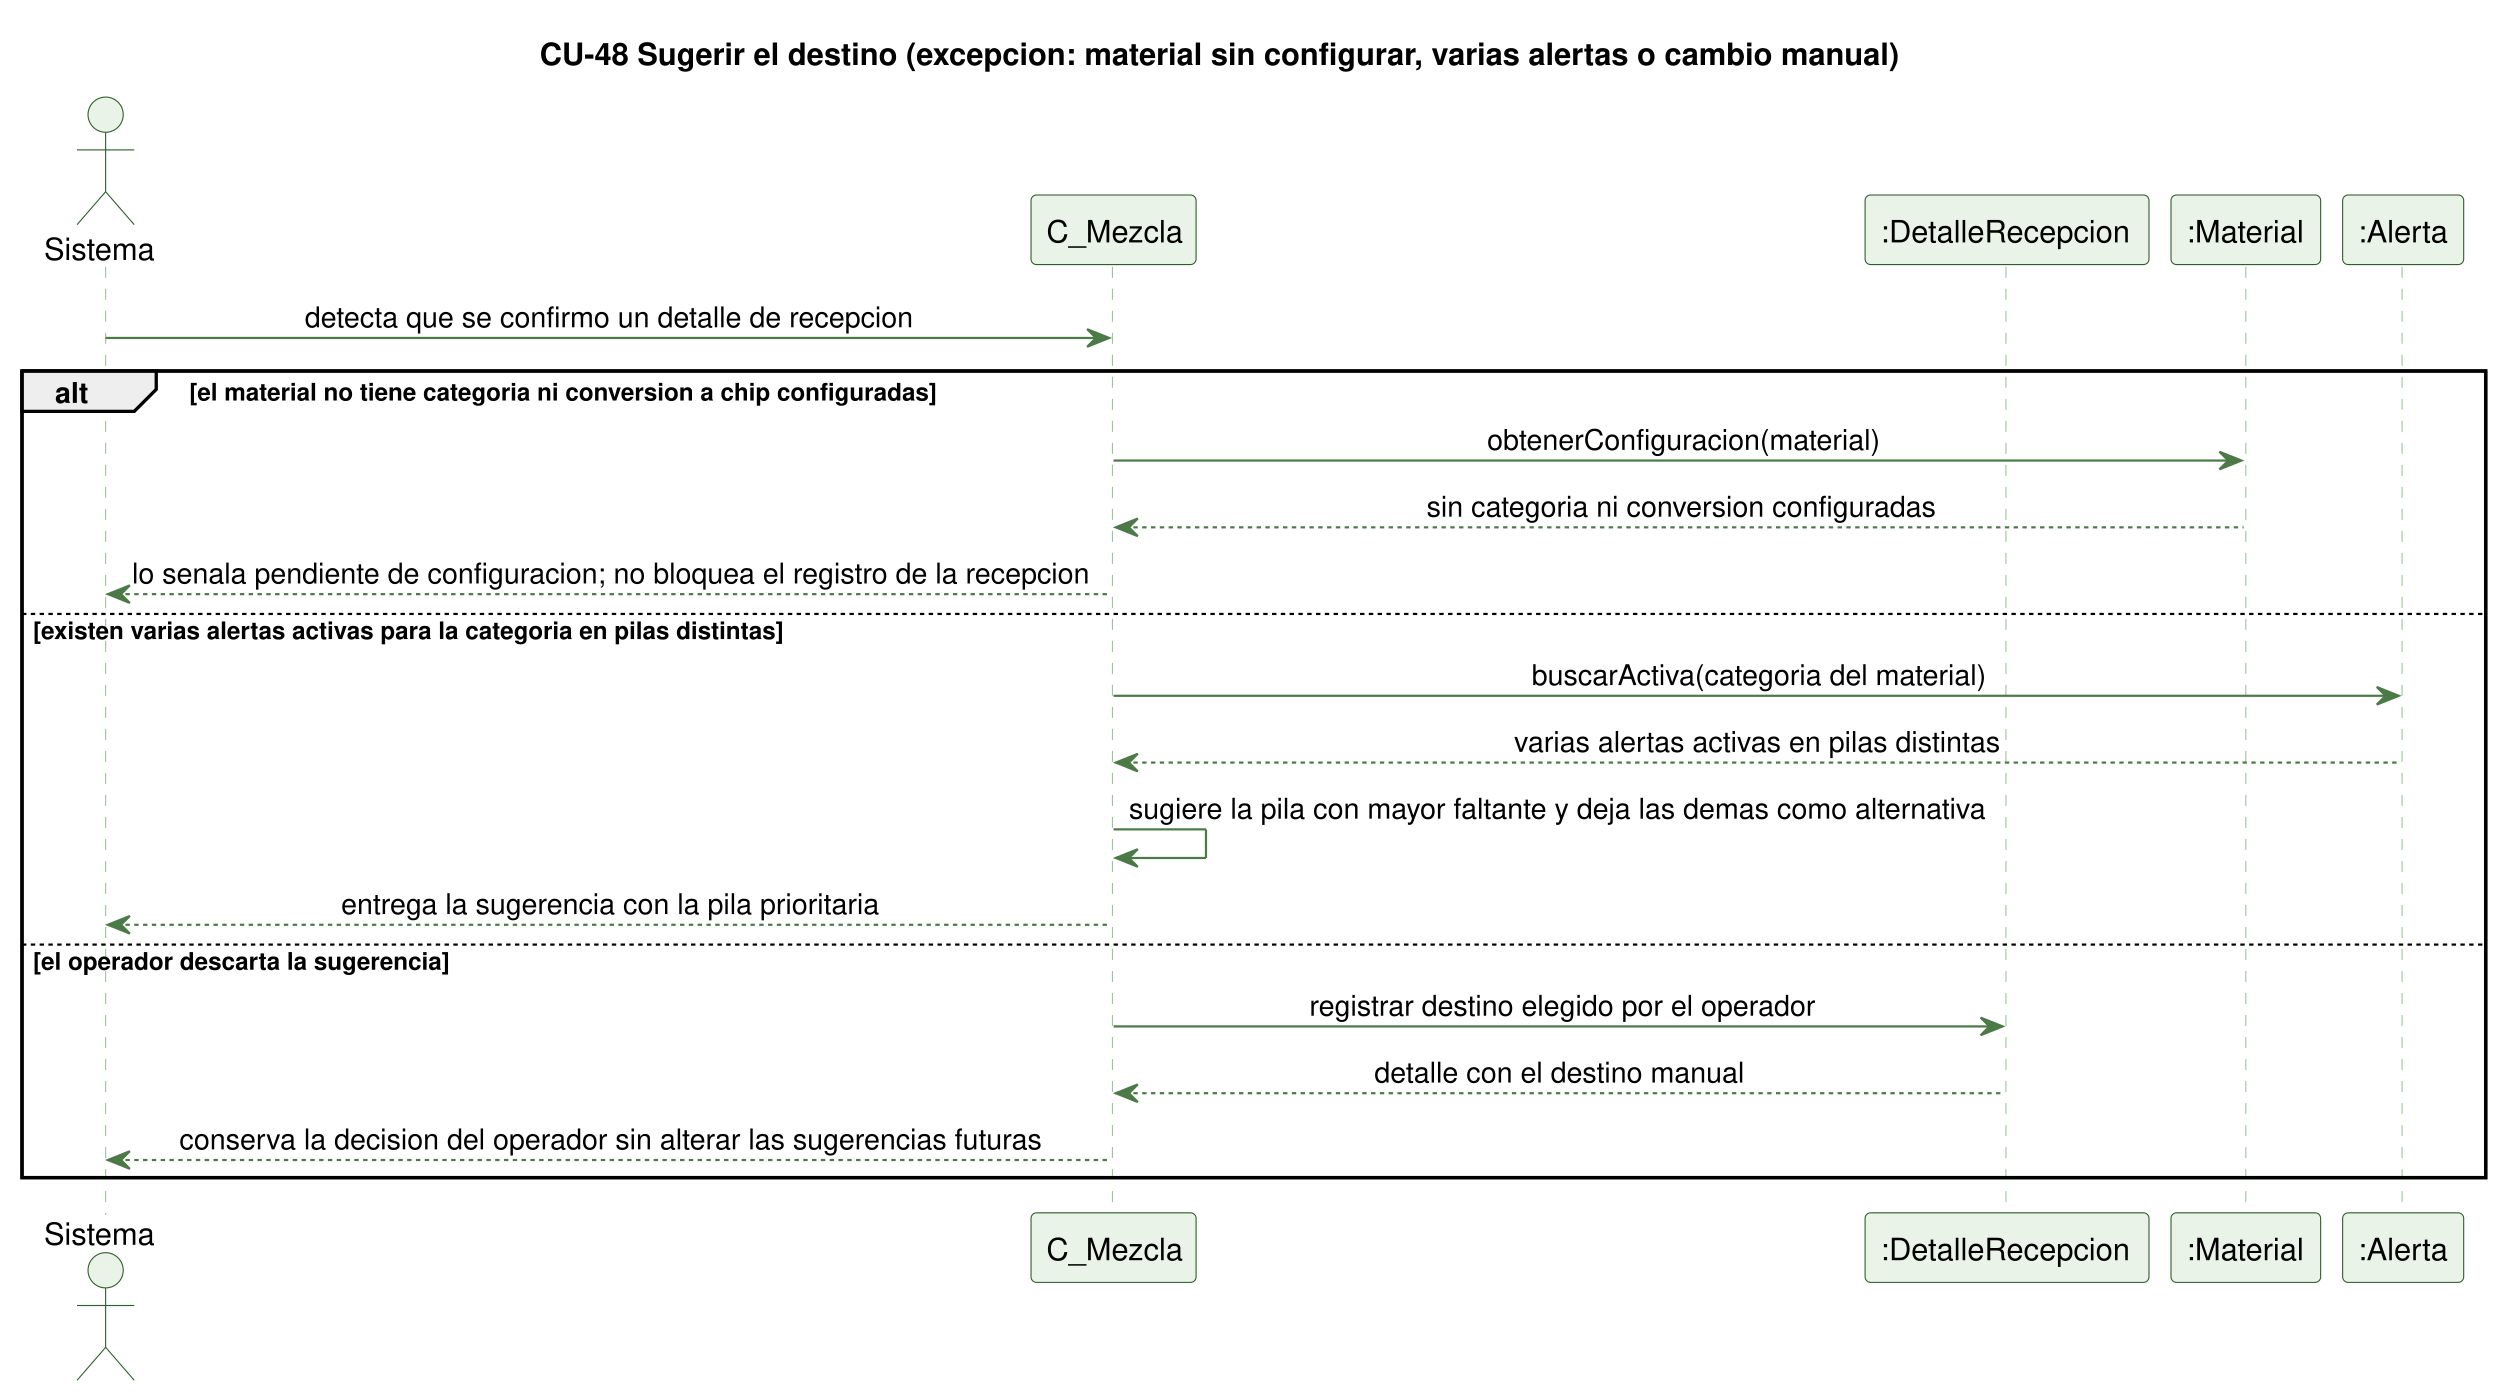
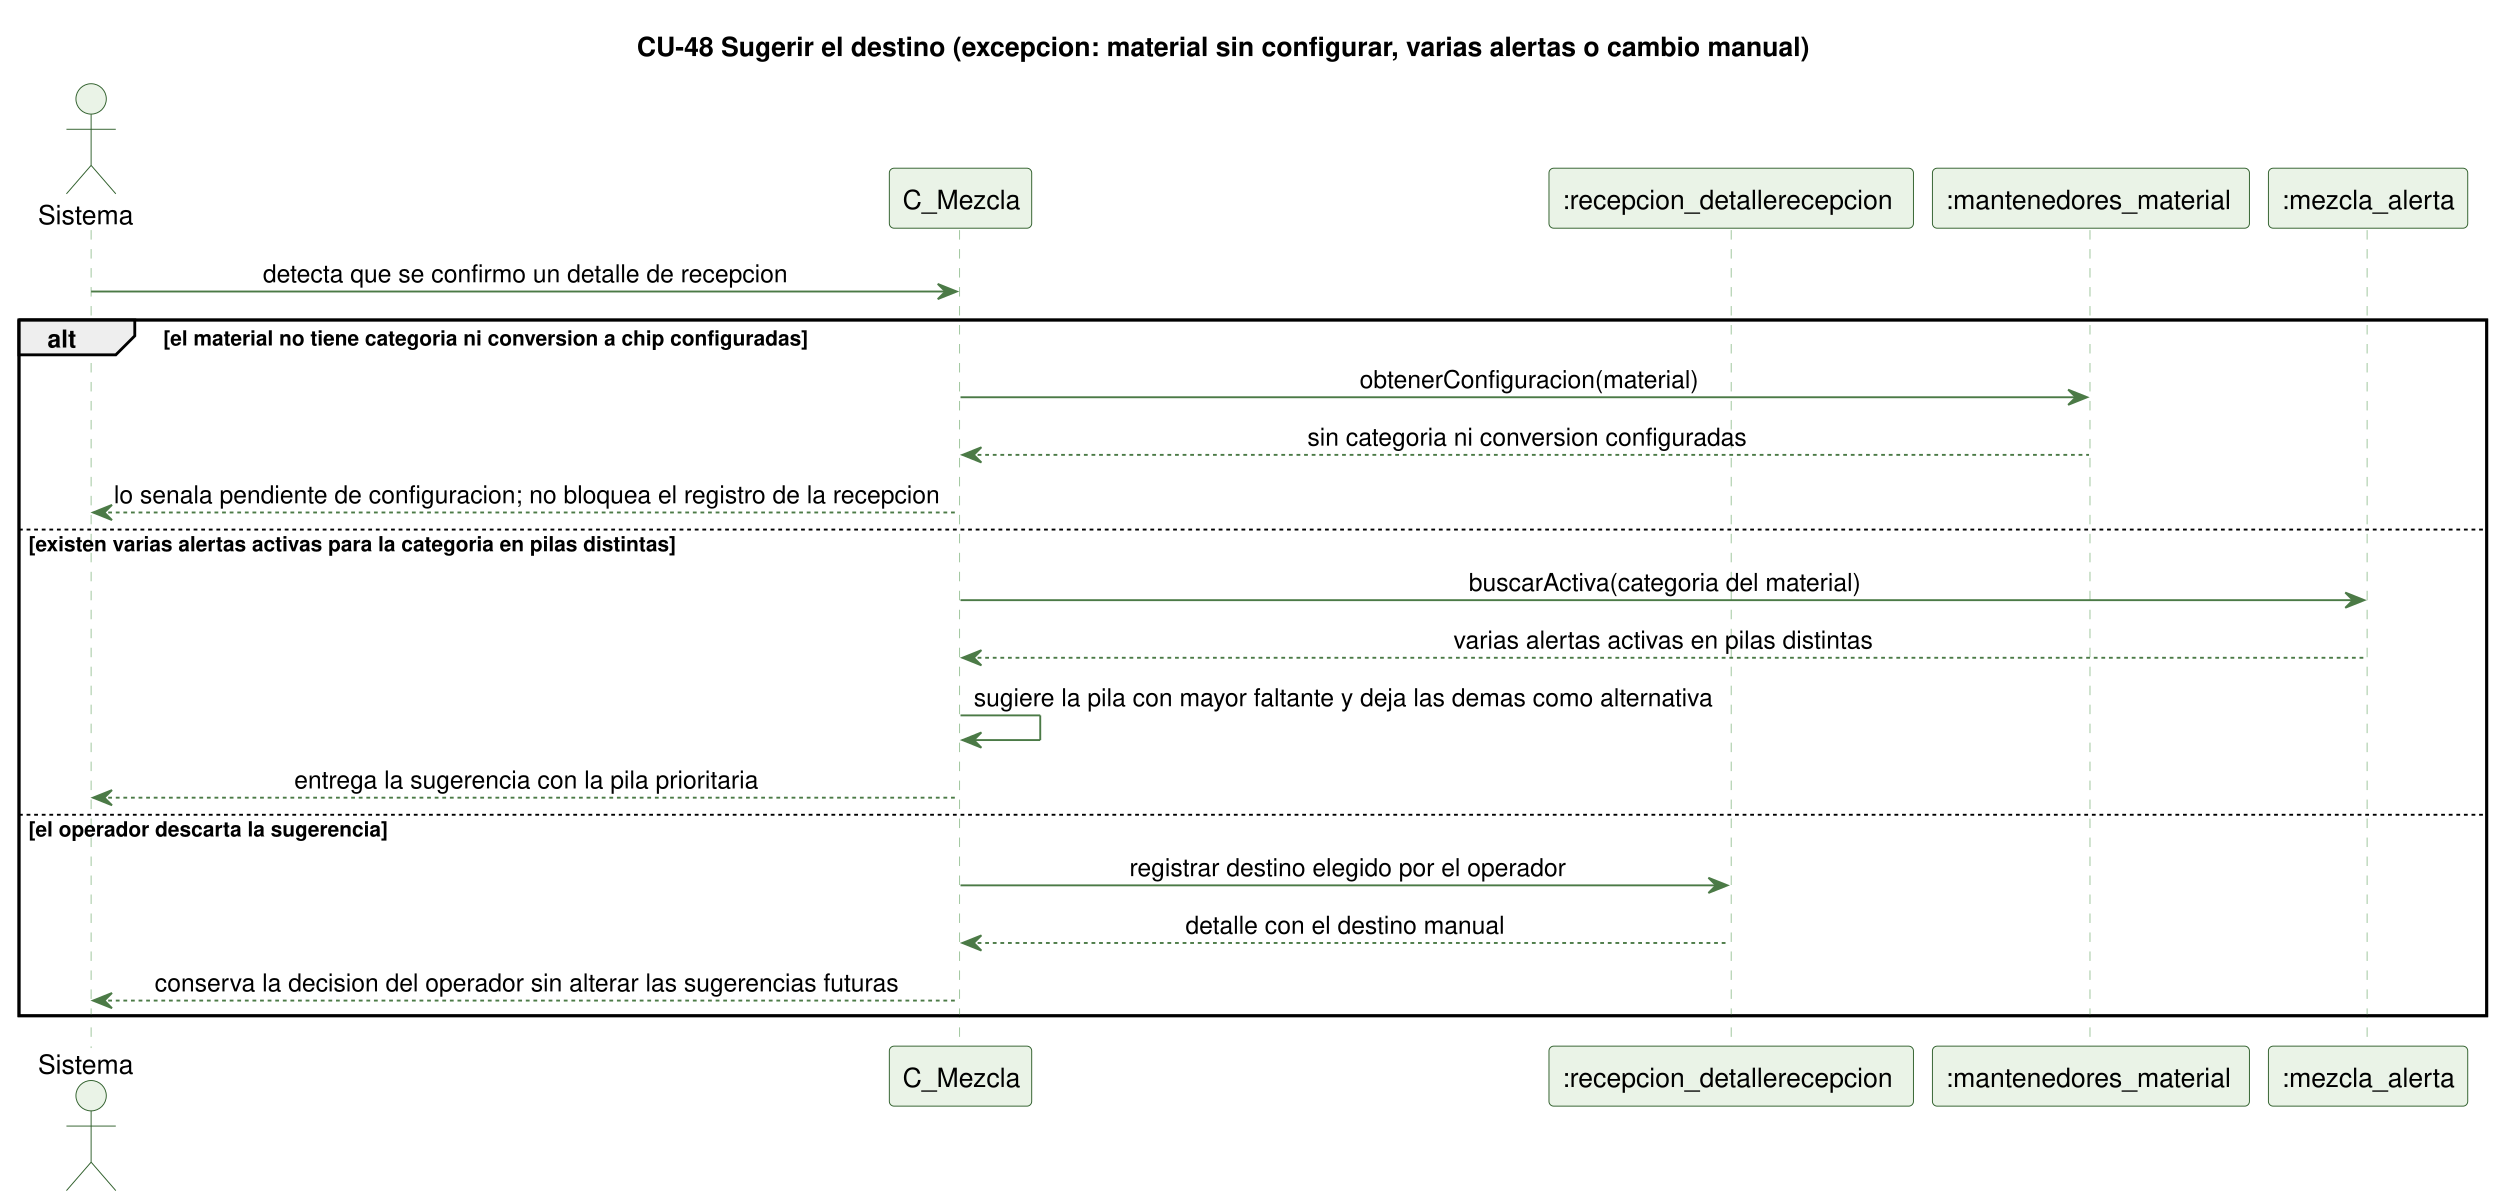
- <svg xmlns="http://www.w3.org/2000/svg" contentStyleType="text/css" height="634px" preserveAspectRatio="none" style="width:1136px;height:634px;background:#FFFFFF;" version="1.1" viewBox="0 0 1136 634" width="1136px" zoomAndPan="magnify">
+ <svg xmlns="http://www.w3.org/2000/svg" contentStyleType="text/css" height="634px" preserveAspectRatio="none" style="width:1317px;height:634px;background:#FFFFFF;" version="1.1" viewBox="0 0 1317 634" width="1317px" zoomAndPan="magnify">
  <defs />
  <g>
-     <text fill="#000000" font-family="Helvetica" font-size="14" font-weight="bold" lengthAdjust="spacing" textLength="648" x="245.25" y="29.533">CU-48 Sugerir el destino (excepcion: material sin configurar, varias alertas o cambio manual)</text>
-     <rect fill="none" height="366.539" style="stroke:#000000;stroke-width:1.5;" width="1119.5" x="10" y="168.57" />
+     <text fill="#000000" font-family="Helvetica" font-size="14" font-weight="bold" lengthAdjust="spacing" textLength="648" x="335.5" y="29.533">CU-48 Sugerir el destino (excepcion: material sin configurar, varias alertas o cambio manual)</text>
+     <rect fill="none" height="366.539" style="stroke:#000000;stroke-width:1.5;" width="1300" x="10" y="168.57" />
    <line style="stroke:#9CC49A;stroke-width:0.5;stroke-dasharray:5.0,5.0;" x1="48" x2="48" y1="121.219" y2="552.109" />
    <line style="stroke:#9CC49A;stroke-width:0.5;stroke-dasharray:5.0,5.0;" x1="505.5" x2="505.5" y1="121.219" y2="552.109" />
-     <line style="stroke:#9CC49A;stroke-width:0.5;stroke-dasharray:5.0,5.0;" x1="911.5" x2="911.5" y1="121.219" y2="552.109" />
-     <line style="stroke:#9CC49A;stroke-width:0.5;stroke-dasharray:5.0,5.0;" x1="1020.5" x2="1020.5" y1="121.219" y2="552.109" />
-     <line style="stroke:#9CC49A;stroke-width:0.5;stroke-dasharray:5.0,5.0;" x1="1091.5" x2="1091.5" y1="121.219" y2="552.109" />
+     <line style="stroke:#9CC49A;stroke-width:0.5;stroke-dasharray:5.0,5.0;" x1="912" x2="912" y1="121.219" y2="552.109" />
+     <line style="stroke:#9CC49A;stroke-width:0.5;stroke-dasharray:5.0,5.0;" x1="1101" x2="1101" y1="121.219" y2="552.109" />
+     <line style="stroke:#9CC49A;stroke-width:0.5;stroke-dasharray:5.0,5.0;" x1="1247" x2="1247" y1="121.219" y2="552.109" />
    <text fill="#000000" font-family="Helvetica" font-size="14" lengthAdjust="spacing" textLength="50" x="20" y="118.143">Sistema</text>
    <ellipse cx="48" cy="52.109" fill="#EAF3E7" rx="8" ry="8" style="stroke:#2E5E2A;stroke-width:0.5;" />
    <path d="M48,60.109 L48,87.109 M35,68.109 L61,68.109 M48,87.109 L35,102.109 M48,87.109 L61,102.109 " fill="none" style="stroke:#2E5E2A;stroke-width:0.5;" />
    <text fill="#000000" font-family="Helvetica" font-size="14" lengthAdjust="spacing" textLength="50" x="20" y="565.643">Sistema</text>
    <ellipse cx="48" cy="577.219" fill="#EAF3E7" rx="8" ry="8" style="stroke:#2E5E2A;stroke-width:0.5;" />
    <path d="M48,585.219 L48,612.219 M35,593.219 L61,593.219 M48,612.219 L35,627.219 M48,612.219 L61,627.219 " fill="none" style="stroke:#2E5E2A;stroke-width:0.5;" />
    <rect fill="#EAF3E7" height="31.609" rx="2.5" ry="2.5" style="stroke:#2E5E2A;stroke-width:0.5;" width="75" x="468.5" y="88.609" />
    <text fill="#000000" font-family="Helvetica" font-size="14" lengthAdjust="spacing" textLength="61" x="475.5" y="110.143">C_Mezcla</text>
    <rect fill="#EAF3E7" height="31.609" rx="2.5" ry="2.5" style="stroke:#2E5E2A;stroke-width:0.5;" width="75" x="468.5" y="551.109" />
    <text fill="#000000" font-family="Helvetica" font-size="14" lengthAdjust="spacing" textLength="61" x="475.5" y="572.643">C_Mezcla</text>
-     <rect fill="#EAF3E7" height="31.609" rx="2.5" ry="2.5" style="stroke:#2E5E2A;stroke-width:0.5;" width="129" x="847.5" y="88.609" />
-     <text fill="#000000" font-family="Helvetica" font-size="14" lengthAdjust="spacing" textLength="115" x="854.5" y="110.143">:DetalleRecepcion</text>
-     <rect fill="#EAF3E7" height="31.609" rx="2.5" ry="2.5" style="stroke:#2E5E2A;stroke-width:0.5;" width="129" x="847.5" y="551.109" />
-     <text fill="#000000" font-family="Helvetica" font-size="14" lengthAdjust="spacing" textLength="115" x="854.5" y="572.643">:DetalleRecepcion</text>
-     <rect fill="#EAF3E7" height="31.609" rx="2.5" ry="2.5" style="stroke:#2E5E2A;stroke-width:0.5;" width="68" x="986.5" y="88.609" />
-     <text fill="#000000" font-family="Helvetica" font-size="14" lengthAdjust="spacing" textLength="54" x="993.5" y="110.143">:Material</text>
-     <rect fill="#EAF3E7" height="31.609" rx="2.5" ry="2.5" style="stroke:#2E5E2A;stroke-width:0.5;" width="68" x="986.5" y="551.109" />
-     <text fill="#000000" font-family="Helvetica" font-size="14" lengthAdjust="spacing" textLength="54" x="993.5" y="572.643">:Material</text>
-     <rect fill="#EAF3E7" height="31.609" rx="2.5" ry="2.5" style="stroke:#2E5E2A;stroke-width:0.5;" width="55" x="1064.5" y="88.609" />
-     <text fill="#000000" font-family="Helvetica" font-size="14" lengthAdjust="spacing" textLength="41" x="1071.5" y="110.143">:Alerta</text>
-     <rect fill="#EAF3E7" height="31.609" rx="2.5" ry="2.5" style="stroke:#2E5E2A;stroke-width:0.5;" width="55" x="1064.5" y="551.109" />
-     <text fill="#000000" font-family="Helvetica" font-size="14" lengthAdjust="spacing" textLength="41" x="1071.5" y="572.643">:Alerta</text>
+     <rect fill="#EAF3E7" height="31.609" rx="2.5" ry="2.5" style="stroke:#2E5E2A;stroke-width:0.5;" width="192" x="816" y="88.609" />
+     <text fill="#000000" font-family="Helvetica" font-size="14" lengthAdjust="spacing" textLength="178" x="823" y="110.143">:recepcion_detallerecepcion</text>
+     <rect fill="#EAF3E7" height="31.609" rx="2.5" ry="2.5" style="stroke:#2E5E2A;stroke-width:0.5;" width="192" x="816" y="551.109" />
+     <text fill="#000000" font-family="Helvetica" font-size="14" lengthAdjust="spacing" textLength="178" x="823" y="572.643">:recepcion_detallerecepcion</text>
+     <rect fill="#EAF3E7" height="31.609" rx="2.5" ry="2.5" style="stroke:#2E5E2A;stroke-width:0.5;" width="167" x="1018" y="88.609" />
+     <text fill="#000000" font-family="Helvetica" font-size="14" lengthAdjust="spacing" textLength="153" x="1025" y="110.143">:mantenedores_material</text>
+     <rect fill="#EAF3E7" height="31.609" rx="2.5" ry="2.5" style="stroke:#2E5E2A;stroke-width:0.5;" width="167" x="1018" y="551.109" />
+     <text fill="#000000" font-family="Helvetica" font-size="14" lengthAdjust="spacing" textLength="153" x="1025" y="572.643">:mantenedores_material</text>
+     <rect fill="#EAF3E7" height="31.609" rx="2.5" ry="2.5" style="stroke:#2E5E2A;stroke-width:0.5;" width="105" x="1195" y="88.609" />
+     <text fill="#000000" font-family="Helvetica" font-size="14" lengthAdjust="spacing" textLength="91" x="1202" y="110.143">:mezcla_alerta</text>
+     <rect fill="#EAF3E7" height="31.609" rx="2.5" ry="2.5" style="stroke:#2E5E2A;stroke-width:0.5;" width="105" x="1195" y="551.109" />
+     <text fill="#000000" font-family="Helvetica" font-size="14" lengthAdjust="spacing" textLength="91" x="1202" y="572.643">:mezcla_alerta</text>
    <polygon fill="#4B7A46" points="494,149.57,504,153.57,494,157.57,498,153.57" style="stroke:#4B7A46;stroke-width:1.0;" />
    <line style="stroke:#4B7A46;stroke-width:1.0;" x1="48" x2="500" y1="153.57" y2="153.57" />
    <text fill="#000000" font-family="Helvetica" font-size="13" lengthAdjust="spacing" textLength="277" x="138.5" y="148.714">detecta que se confirmo un detalle de recepcion</text>
    <path d="M10,168.57 L71,168.57 L71,176.922 L61,186.922 L10,186.922 L10,168.57 " fill="#EEEEEE" style="stroke:#000000;stroke-width:1.5;" />
-     <rect fill="none" height="366.539" style="stroke:#000000;stroke-width:1.5;" width="1119.5" x="10" y="168.57" />
+     <rect fill="none" height="366.539" style="stroke:#000000;stroke-width:1.5;" width="1300" x="10" y="168.57" />
    <text fill="#000000" font-family="Helvetica" font-size="13" font-weight="bold" lengthAdjust="spacing" textLength="16" x="25" y="183.065">alt</text>
    <text fill="#000000" font-family="Helvetica" font-size="11" font-weight="bold" lengthAdjust="spacing" textLength="356" x="86" y="181.989">[el material no tiene categoria ni conversion a chip configuradas]</text>
-     <polygon fill="#4B7A46" points="1008.5,205.273,1018.5,209.273,1008.5,213.273,1012.5,209.273" style="stroke:#4B7A46;stroke-width:1.0;" />
-     <line style="stroke:#4B7A46;stroke-width:1.0;" x1="506" x2="1014.5" y1="209.273" y2="209.273" />
-     <text fill="#000000" font-family="Helvetica" font-size="13" lengthAdjust="spacing" textLength="175" x="675.75" y="204.417">obtenerConfiguracion(material)</text>
+     <polygon fill="#4B7A46" points="1089.5,205.273,1099.5,209.273,1089.5,213.273,1093.5,209.273" style="stroke:#4B7A46;stroke-width:1.0;" />
+     <line style="stroke:#4B7A46;stroke-width:1.0;" x1="506" x2="1095.5" y1="209.273" y2="209.273" />
+     <text fill="#000000" font-family="Helvetica" font-size="13" lengthAdjust="spacing" textLength="175" x="716.25" y="204.417">obtenerConfiguracion(material)</text>
    <polygon fill="#4B7A46" points="517,235.625,507,239.625,517,243.625,513,239.625" style="stroke:#4B7A46;stroke-width:1.0;" />
-     <line style="stroke:#4B7A46;stroke-width:1.0;stroke-dasharray:2.0,2.0;" x1="511" x2="1019.5" y1="239.625" y2="239.625" />
-     <text fill="#000000" font-family="Helvetica" font-size="13" lengthAdjust="spacing" textLength="230" x="648.25" y="234.769">sin categoria ni conversion configuradas</text>
+     <line style="stroke:#4B7A46;stroke-width:1.0;stroke-dasharray:2.0,2.0;" x1="511" x2="1100.5" y1="239.625" y2="239.625" />
+     <text fill="#000000" font-family="Helvetica" font-size="13" lengthAdjust="spacing" textLength="230" x="688.75" y="234.769">sin categoria ni conversion configuradas</text>
    <polygon fill="#4B7A46" points="59,265.977,49,269.977,59,273.977,55,269.977" style="stroke:#4B7A46;stroke-width:1.0;" />
    <line style="stroke:#4B7A46;stroke-width:1.0;stroke-dasharray:2.0,2.0;" x1="53" x2="505" y1="269.977" y2="269.977" />
    <text fill="#000000" font-family="Helvetica" font-size="13" lengthAdjust="spacing" textLength="434" x="60" y="265.12">lo senala pendiente de configuracion; no bloquea el registro de la recepcion</text>
-     <line style="stroke:#000000;stroke-width:1.0;stroke-dasharray:2.0,2.0;" x1="10" x2="1129.5" y1="278.977" y2="278.977" />
+     <line style="stroke:#000000;stroke-width:1.0;stroke-dasharray:2.0,2.0;" x1="10" x2="1310" y1="278.977" y2="278.977" />
    <text fill="#000000" font-family="Helvetica" font-size="11" font-weight="bold" lengthAdjust="spacing" textLength="357" x="15" y="290.396">[existen varias alertas activas para la categoria en pilas distintas]</text>
-     <polygon fill="#4B7A46" points="1080,312.164,1090,316.164,1080,320.164,1084,316.164" style="stroke:#4B7A46;stroke-width:1.0;" />
-     <line style="stroke:#4B7A46;stroke-width:1.0;" x1="506" x2="1086" y1="316.164" y2="316.164" />
-     <text fill="#000000" font-family="Helvetica" font-size="13" lengthAdjust="spacing" textLength="206" x="696" y="311.308">buscarActiva(categoria del material)</text>
+     <polygon fill="#4B7A46" points="1235.5,312.164,1245.5,316.164,1235.5,320.164,1239.5,316.164" style="stroke:#4B7A46;stroke-width:1.0;" />
+     <line style="stroke:#4B7A46;stroke-width:1.0;" x1="506" x2="1241.5" y1="316.164" y2="316.164" />
+     <text fill="#000000" font-family="Helvetica" font-size="13" lengthAdjust="spacing" textLength="206" x="773.75" y="311.308">buscarActiva(categoria del material)</text>
    <polygon fill="#4B7A46" points="517,342.516,507,346.516,517,350.516,513,346.516" style="stroke:#4B7A46;stroke-width:1.0;" />
-     <line style="stroke:#4B7A46;stroke-width:1.0;stroke-dasharray:2.0,2.0;" x1="511" x2="1091" y1="346.516" y2="346.516" />
-     <text fill="#000000" font-family="Helvetica" font-size="13" lengthAdjust="spacing" textLength="222" x="688" y="341.659">varias alertas activas en pilas distintas</text>
+     <line style="stroke:#4B7A46;stroke-width:1.0;stroke-dasharray:2.0,2.0;" x1="511" x2="1246.5" y1="346.516" y2="346.516" />
+     <text fill="#000000" font-family="Helvetica" font-size="13" lengthAdjust="spacing" textLength="222" x="765.75" y="341.659">varias alertas activas en pilas distintas</text>
    <line style="stroke:#4B7A46;stroke-width:1.0;" x1="506" x2="548" y1="376.867" y2="376.867" />
    <line style="stroke:#4B7A46;stroke-width:1.0;" x1="548" x2="548" y1="376.867" y2="389.867" />
    <line style="stroke:#4B7A46;stroke-width:1.0;" x1="507" x2="548" y1="389.867" y2="389.867" />
    <polygon fill="#4B7A46" points="517,385.867,507,389.867,517,393.867,513,389.867" style="stroke:#4B7A46;stroke-width:1.0;" />
    <text fill="#000000" font-family="Helvetica" font-size="13" lengthAdjust="spacing" textLength="392" x="513" y="372.011">sugiere la pila con mayor faltante y deja las demas como alternativa</text>
    <polygon fill="#4B7A46" points="59,416.219,49,420.219,59,424.219,55,420.219" style="stroke:#4B7A46;stroke-width:1.0;" />
    <line style="stroke:#4B7A46;stroke-width:1.0;stroke-dasharray:2.0,2.0;" x1="53" x2="505" y1="420.219" y2="420.219" />
    <text fill="#000000" font-family="Helvetica" font-size="13" lengthAdjust="spacing" textLength="244" x="155" y="415.362">entrega la sugerencia con la pila prioritaria</text>
-     <line style="stroke:#000000;stroke-width:1.0;stroke-dasharray:2.0,2.0;" x1="10" x2="1129.5" y1="429.219" y2="429.219" />
+     <line style="stroke:#000000;stroke-width:1.0;stroke-dasharray:2.0,2.0;" x1="10" x2="1310" y1="429.219" y2="429.219" />
    <text fill="#000000" font-family="Helvetica" font-size="11" font-weight="bold" lengthAdjust="spacing" textLength="200" x="15" y="440.638">[el operador descarta la sugerencia]</text>
    <polygon fill="#4B7A46" points="900,462.406,910,466.406,900,470.406,904,466.406" style="stroke:#4B7A46;stroke-width:1.0;" />
    <line style="stroke:#4B7A46;stroke-width:1.0;" x1="506" x2="906" y1="466.406" y2="466.406" />
    <text fill="#000000" font-family="Helvetica" font-size="13" lengthAdjust="spacing" textLength="228" x="595" y="461.55">registrar destino elegido por el operador</text>
    <polygon fill="#4B7A46" points="517,492.758,507,496.758,517,500.758,513,496.758" style="stroke:#4B7A46;stroke-width:1.0;" />
    <line style="stroke:#4B7A46;stroke-width:1.0;stroke-dasharray:2.0,2.0;" x1="511" x2="911" y1="496.758" y2="496.758" />
    <text fill="#000000" font-family="Helvetica" font-size="13" lengthAdjust="spacing" textLength="169" x="624.5" y="491.901">detalle con el destino manual</text>
    <polygon fill="#4B7A46" points="59,523.109,49,527.109,59,531.109,55,527.109" style="stroke:#4B7A46;stroke-width:1.0;" />
    <line style="stroke:#4B7A46;stroke-width:1.0;stroke-dasharray:2.0,2.0;" x1="53" x2="505" y1="527.109" y2="527.109" />
    <text fill="#000000" font-family="Helvetica" font-size="13" lengthAdjust="spacing" textLength="391" x="81.5" y="522.253">conserva la decision del operador sin alterar las sugerencias futuras</text>
  </g>
</svg>
